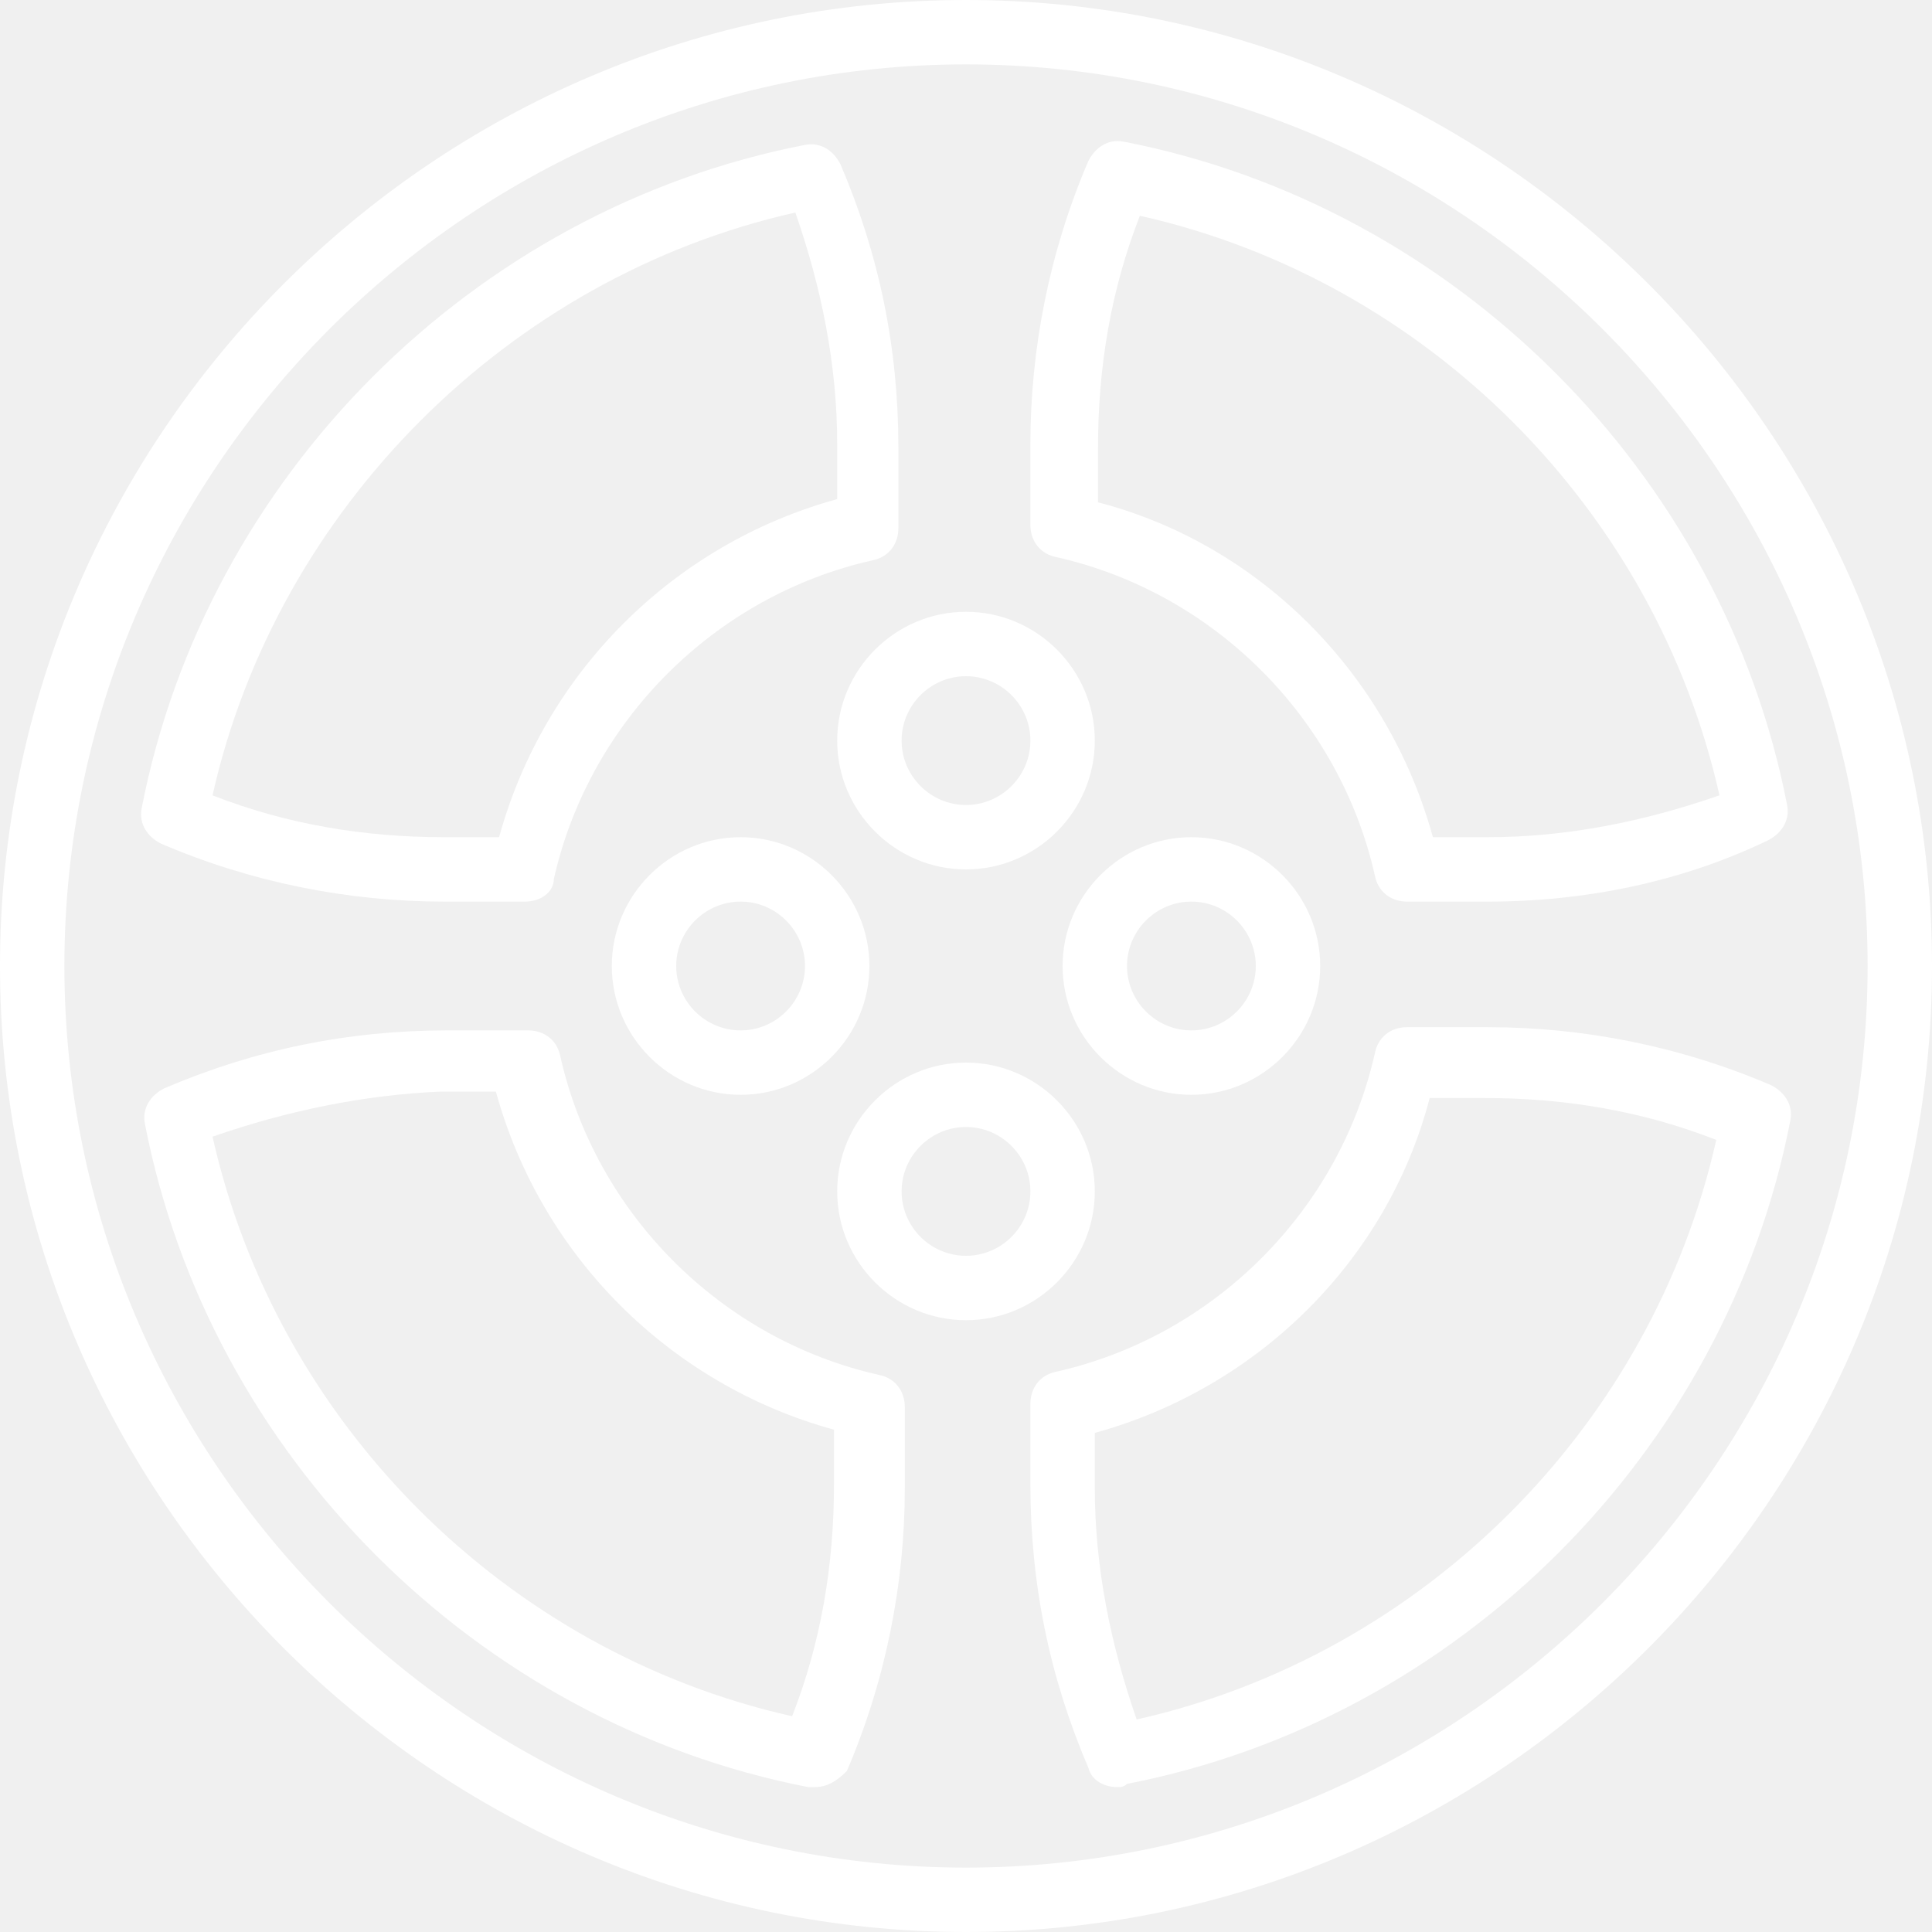
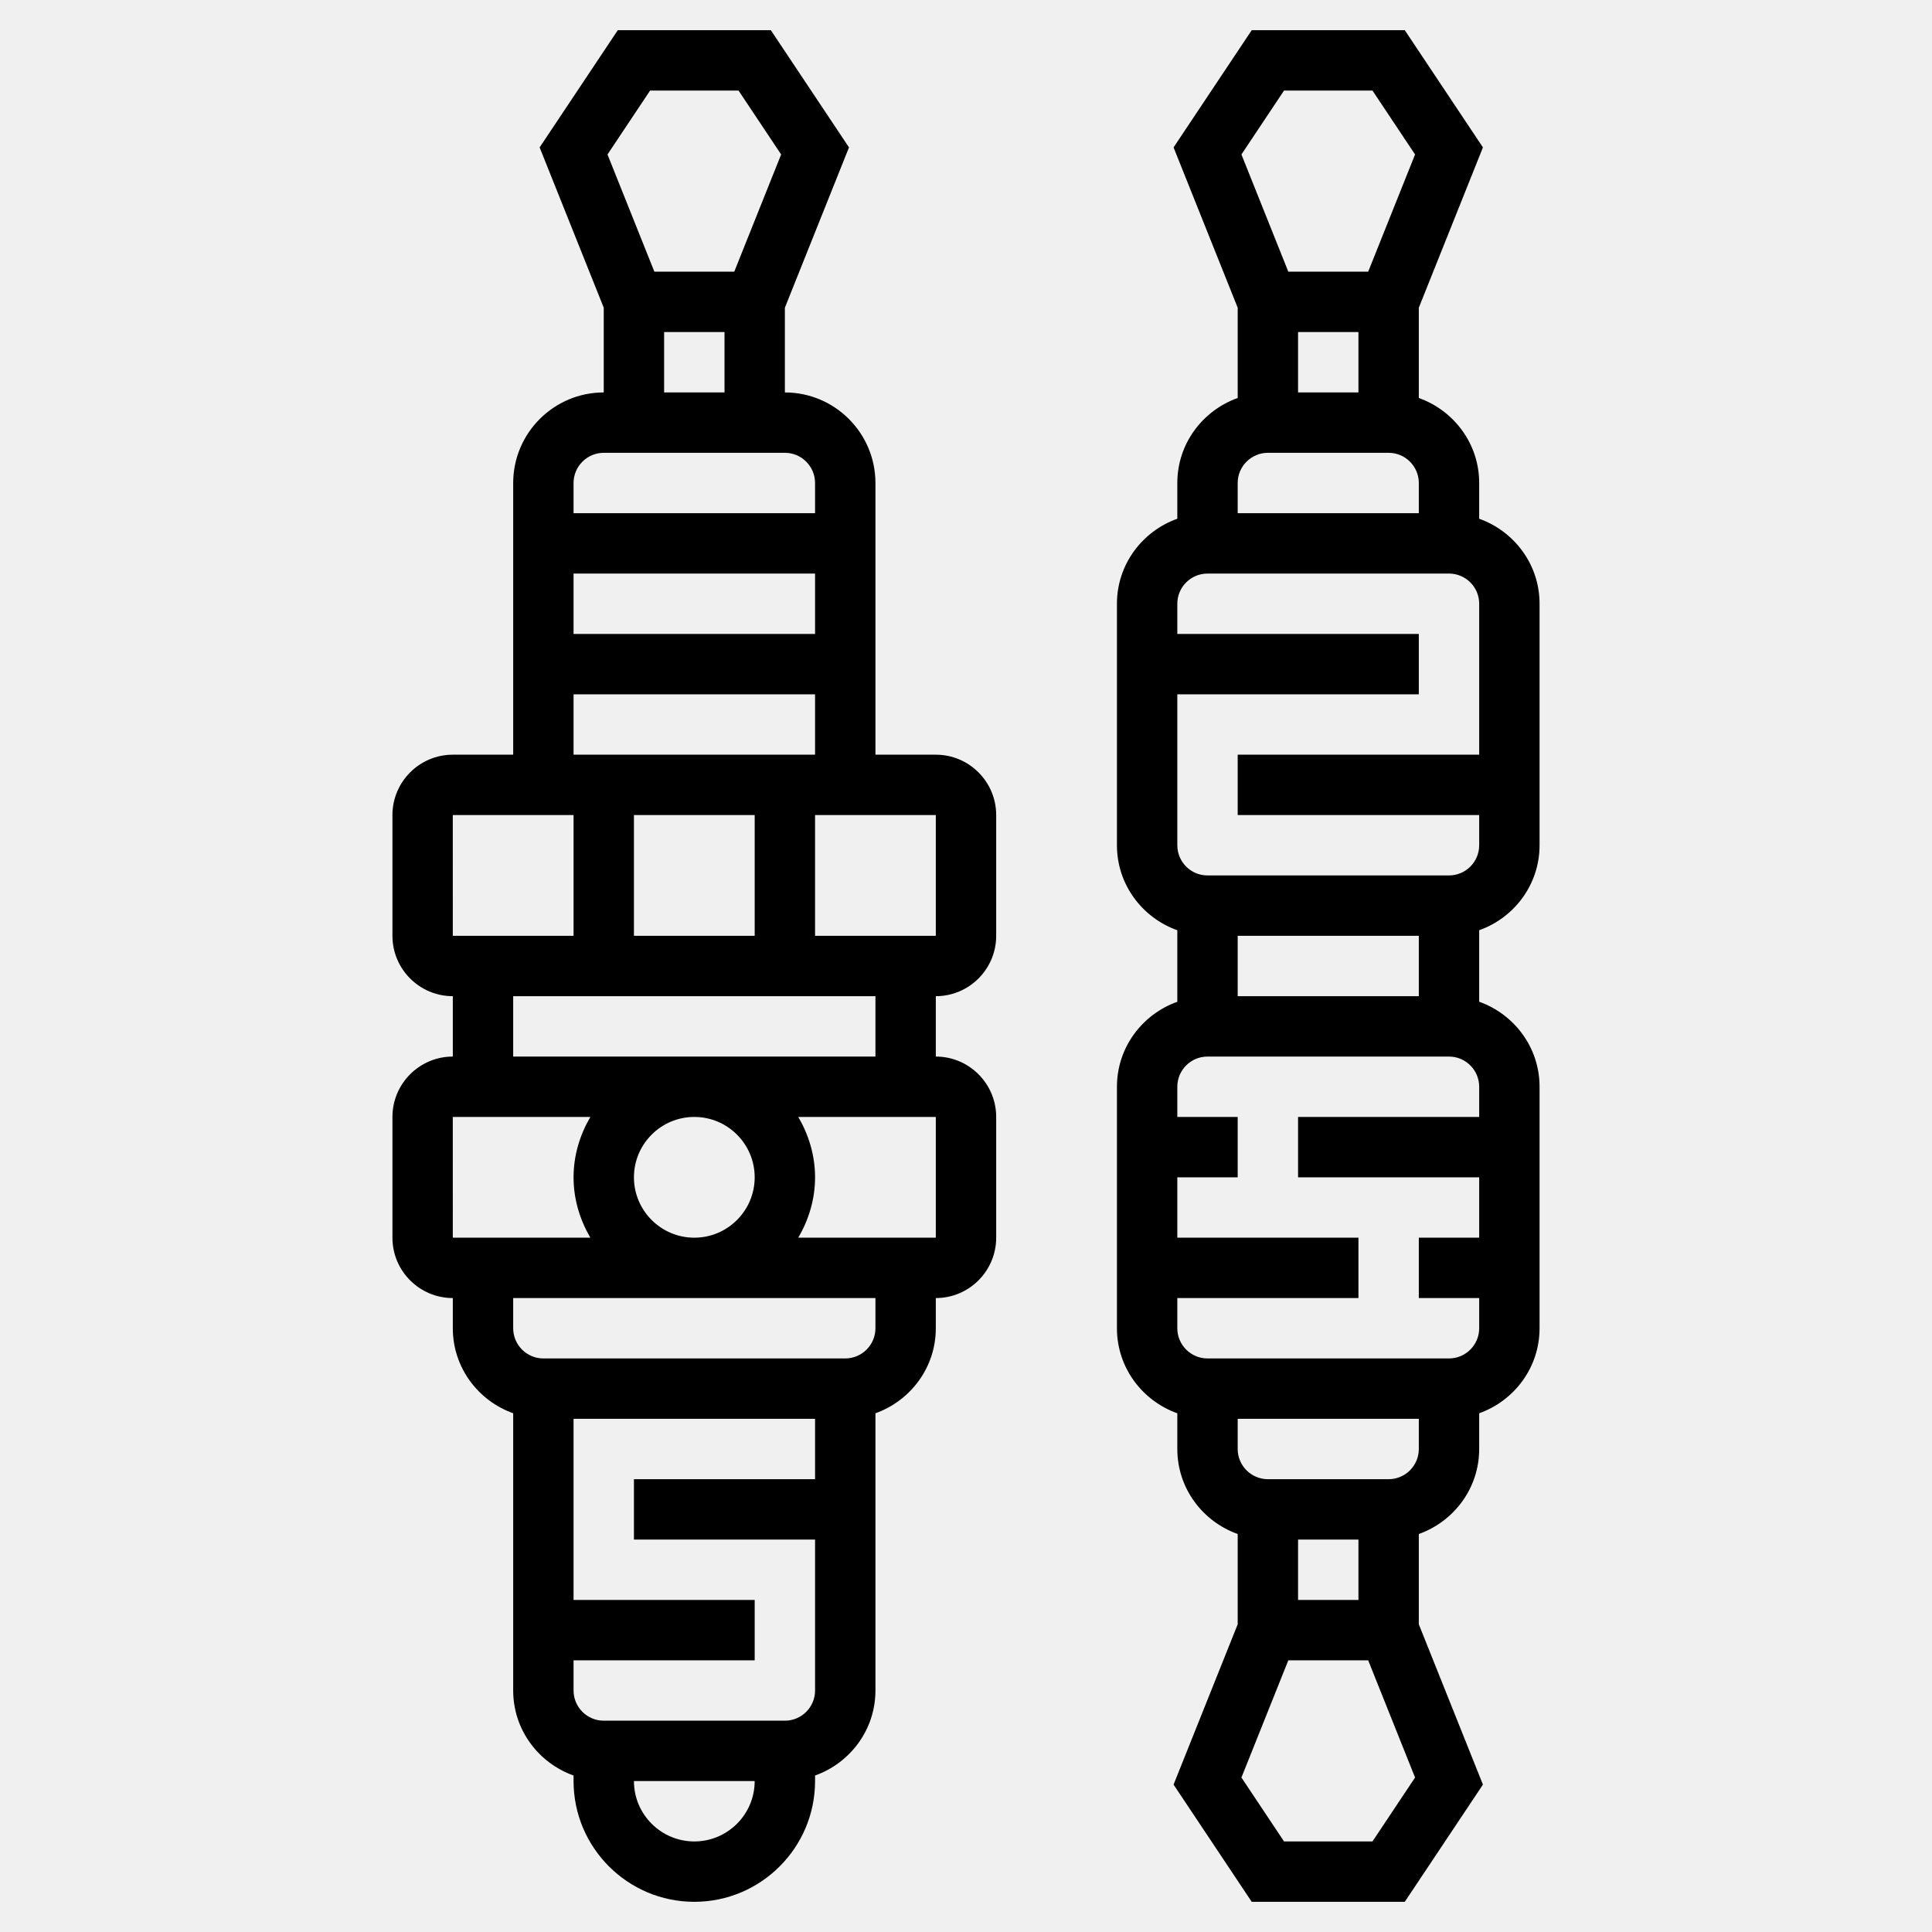
- <svg xmlns="http://www.w3.org/2000/svg" fill="#FFFFFF" height="200px" width="200px" version="1.1" id="Layer_1" viewBox="0 0 512 512" xml:space="preserve">
+ <svg xmlns="http://www.w3.org/2000/svg" fill="#000000" viewBox="0 0 64 64" id="Layer_1_1_" version="1.1" xml:space="preserve">
  <g id="SVGRepo_bgCarrier" stroke-width="0" />
  <g id="SVGRepo_tracerCarrier" stroke-linecap="round" stroke-linejoin="round" />
  <g id="SVGRepo_iconCarrier">
-     <g transform="translate(1 1)">
-       <g>
-         <g>
-           <path d="M255-1C114.2-1-1,114.2-1,255s115.2,256,256,256s256-115.2,256-256S395.8-1,255-1z M255,493.933 c-131.413,0-238.933-107.52-238.933-238.933S123.587,16.067,255,16.067S493.933,123.587,493.933,255S386.413,493.933,255,493.933 z" />
-           <path d="M289.133,314.733c0-18.773-15.36-34.133-34.133-34.133c-18.773,0-34.133,15.36-34.133,34.133 c0,18.773,15.36,34.133,34.133,34.133C273.773,348.867,289.133,333.507,289.133,314.733z M255,331.8 c-9.387,0-17.067-7.68-17.067-17.067s7.68-17.067,17.067-17.067s17.067,7.68,17.067,17.067S264.387,331.8,255,331.8z" />
-           <path d="M280.6,255c0,18.773,15.36,34.133,34.133,34.133c18.773,0,34.133-15.36,34.133-34.133 c0-18.773-15.36-34.133-34.133-34.133C295.96,220.867,280.6,236.227,280.6,255z M331.8,255c0,9.387-7.68,17.067-17.067,17.067 s-17.067-7.68-17.067-17.067s7.68-17.067,17.067-17.067S331.8,245.613,331.8,255z" />
-           <path d="M220.867,195.267c0,18.773,15.36,34.133,34.133,34.133c18.773,0,34.133-15.36,34.133-34.133 c0-18.773-15.36-34.133-34.133-34.133C236.227,161.133,220.867,176.493,220.867,195.267z M255,178.2 c9.387,0,17.067,7.68,17.067,17.067s-7.68,17.067-17.067,17.067s-17.067-7.68-17.067-17.067S245.613,178.2,255,178.2z" />
-           <path d="M195.267,220.867c-18.773,0-34.133,15.36-34.133,34.133c0,18.773,15.36,34.133,34.133,34.133 c18.773,0,34.133-15.36,34.133-34.133C229.4,236.227,214.04,220.867,195.267,220.867z M195.267,272.067 c-9.387,0-17.067-7.68-17.067-17.067s7.68-17.067,17.067-17.067s17.067,7.68,17.067,17.067S204.653,272.067,195.267,272.067z" />
-           <path d="M41.667,222.573c23.893,10.24,49.493,15.36,75.093,15.36h21.333c4.267,0,7.68-2.56,7.68-5.973 c9.387-41.813,42.667-75.093,84.48-84.48c4.267-0.853,6.827-4.267,6.827-8.533v-21.333c0-26.453-5.12-51.2-15.36-75.093 c-1.707-3.413-5.12-5.973-9.387-5.12C124.44,54.467,53.613,125.293,36.547,213.187C35.693,217.453,38.253,220.867,41.667,222.573 z M209.773,55.32c6.827,19.627,11.093,40.107,11.093,61.44v14.507c-43.52,11.947-77.653,46.08-89.6,89.6H116.76 c-21.333,0-41.813-3.413-61.44-11.093C72.387,133.827,133.827,72.387,209.773,55.32z" />
-           <path d="M278.893,146.627c41.813,9.387,75.093,42.667,84.48,84.48c0.853,4.267,4.267,6.827,8.533,6.827h21.333 c25.6,0,51.2-5.12,74.24-16.213c3.413-1.707,5.973-5.12,5.12-9.387c-17.067-87.893-87.893-158.72-175.787-175.787 c-4.267-0.853-7.68,1.707-9.387,5.12c-10.24,23.893-15.36,49.493-15.36,75.093v21.333 C272.067,142.36,274.627,145.773,278.893,146.627z M289.987,117.613c0-21.333,3.413-41.813,11.093-61.44 c75.947,17.067,136.533,77.653,153.6,153.6c-19.627,6.827-40.107,11.093-61.44,11.093h-14.507 c-11.947-43.52-46.08-77.653-88.747-88.747V117.613z" />
-           <path d="M231.96,363.373c-41.813-9.387-75.093-42.667-84.48-84.48c-0.853-4.267-4.267-6.827-8.533-6.827h-21.333 c-26.453,0-51.2,5.12-75.093,15.36c-3.413,1.707-5.973,5.12-5.12,9.387c17.067,87.893,87.893,158.72,175.787,175.787 c0.853,0,0.853,0,1.707,0c3.413,0,5.973-1.707,8.533-4.267c10.24-23.893,15.36-49.493,15.36-75.093v-21.333 C238.787,367.64,236.227,364.227,231.96,363.373z M220.013,392.387c0,21.333-3.413,41.813-11.093,61.44 c-75.947-17.067-136.533-77.653-153.6-153.6c19.627-6.827,40.107-11.093,60.587-11.947h14.507 c11.947,43.52,46.08,77.653,89.6,89.6V392.387z" />
-           <path d="M468.333,286.573c-23.893-10.24-49.493-15.36-75.093-15.36h-21.333c-4.267,0-7.68,2.56-8.533,6.827 c-9.387,41.813-42.667,75.093-84.48,84.48c-4.267,0.853-6.827,4.267-6.827,8.533v21.333c0,26.453,5.12,51.2,15.36,75.093 c0.853,3.413,4.267,5.12,7.68,5.12c0.853,0,1.707,0,2.56-0.853c87.893-17.067,158.72-87.893,175.787-175.787 C474.307,291.693,471.747,288.28,468.333,286.573z M300.227,454.68c-6.827-19.627-11.093-40.107-11.093-61.44v-14.507 c43.52-11.947,77.653-46.08,88.747-88.747h14.507c21.333,0,41.813,3.413,61.44,11.093 C436.76,377.027,376.173,437.613,300.227,454.68z" />
-         </g>
-       </g>
+     <g>
+       <path d="M31,25h-2v-9c0-1.654-1.346-3-3-3v-2.807l2.124-5.31L25.535,1h-5.07l-2.589,3.883L20,10.193V13c-1.654,0-3,1.346-3,3v9h-2 c-1.103,0-2,0.897-2,2v4c0,1.103,0.897,2,2,2v2c-1.103,0-2,0.897-2,2v4c0,1.103,0.897,2,2,2v1c0,1.302,0.839,2.402,2,2.816V56 c0,1.302,0.839,2.402,2,2.816V59c0,2.206,1.794,4,4,4s4-1.794,4-4v-0.184c1.161-0.414,2-1.514,2-2.816v-9.184 c1.161-0.414,2-1.514,2-2.816v-1c1.103,0,2-0.897,2-2v-4c0-1.103-0.897-2-2-2v-2c1.103,0,2-0.897,2-2v-4C33,25.897,32.103,25,31,25 z M21,31v-4h4v4H21z M27,21h-8v-2h8V21z M21.535,3h2.93l1.411,2.117L24.323,9h-2.646l-1.553-3.883L21.535,3z M22,11h2v2h-2V11z M20,15h6c0.551,0,1,0.448,1,1v1h-8v-1C19,15.448,19.449,15,20,15z M19,23h8v2h-8V23z M14.999,27H15h4v4h-4L14.999,27z M14.999,37 H15h4.556C19.212,37.591,19,38.268,19,39s0.212,1.409,0.556,2H15L14.999,37z M25,39c0,1.103-0.897,2-2,2s-2-0.897-2-2s0.897-2,2-2 S25,37.897,25,39z M23,61c-1.103,0-2-0.897-2-2h4C25,60.103,24.103,61,23,61z M26,57h-6c-0.551,0-1-0.448-1-1v-1h6v-2h-6v-6h8v2h-6 v2h6v5C27,56.552,26.551,57,26,57z M29,44c0,0.552-0.449,1-1,1H18c-0.551,0-1-0.448-1-1v-1h12V44z M31,41h-4.556 C26.788,40.409,27,39.732,27,39s-0.212-1.409-0.556-2H31V41z M29,35H17v-2h12V35z M31,31h-4v-4h4V31z" />
+       <path d="M51,28v-8c0-1.302-0.839-2.402-2-2.816V16c0-1.302-0.839-2.402-2-2.816v-2.991l2.124-5.31L46.535,1h-5.07l-2.589,3.883 L41,10.193v2.991c-1.161,0.414-2,1.514-2,2.816v1.184c-1.161,0.414-2,1.514-2,2.816v8c0,1.302,0.839,2.402,2,2.816v2.369 c-1.161,0.414-2,1.514-2,2.816v8c0,1.302,0.839,2.402,2,2.816V48c0,1.302,0.839,2.402,2,2.816v2.991l-2.124,5.31L41.465,63h5.07 l2.589-3.883L47,53.807v-2.991c1.161-0.414,2-1.514,2-2.816v-1.184c1.161-0.414,2-1.514,2-2.816v-8c0-1.302-0.839-2.402-2-2.816 v-2.369C50.161,30.402,51,29.302,51,28z M41,33v-2h6v2H41z M45,11v2h-2v-2H45z M42.535,3h2.93l1.411,2.117L45.323,9h-2.646 l-1.553-3.883L42.535,3z M42,15h4c0.551,0,1,0.448,1,1v1h-6v-1C41,15.448,41.449,15,42,15z M40,19h8c0.551,0,1,0.448,1,1v5h-8v2h8 v1c0,0.552-0.449,1-1,1h-8c-0.551,0-1-0.448-1-1v-5h8v-2h-8v-1C39,19.448,39.449,19,40,19z M43,53v-2h2v2H43z M45.465,61h-2.93 l-1.411-2.117L42.677,55h2.646l1.553,3.883L45.465,61z M46,49h-4c-0.551,0-1-0.448-1-1v-1h6v1C47,48.552,46.551,49,46,49z M48,45 h-8c-0.551,0-1-0.448-1-1v-1h6v-2h-6v-2h2v-2h-2v-1c0-0.552,0.449-1,1-1h8c0.551,0,1,0.448,1,1v1h-6v2h6v2h-2v2h2v1 C49,44.552,48.551,45,48,45z" />
    </g>
  </g>
</svg>
